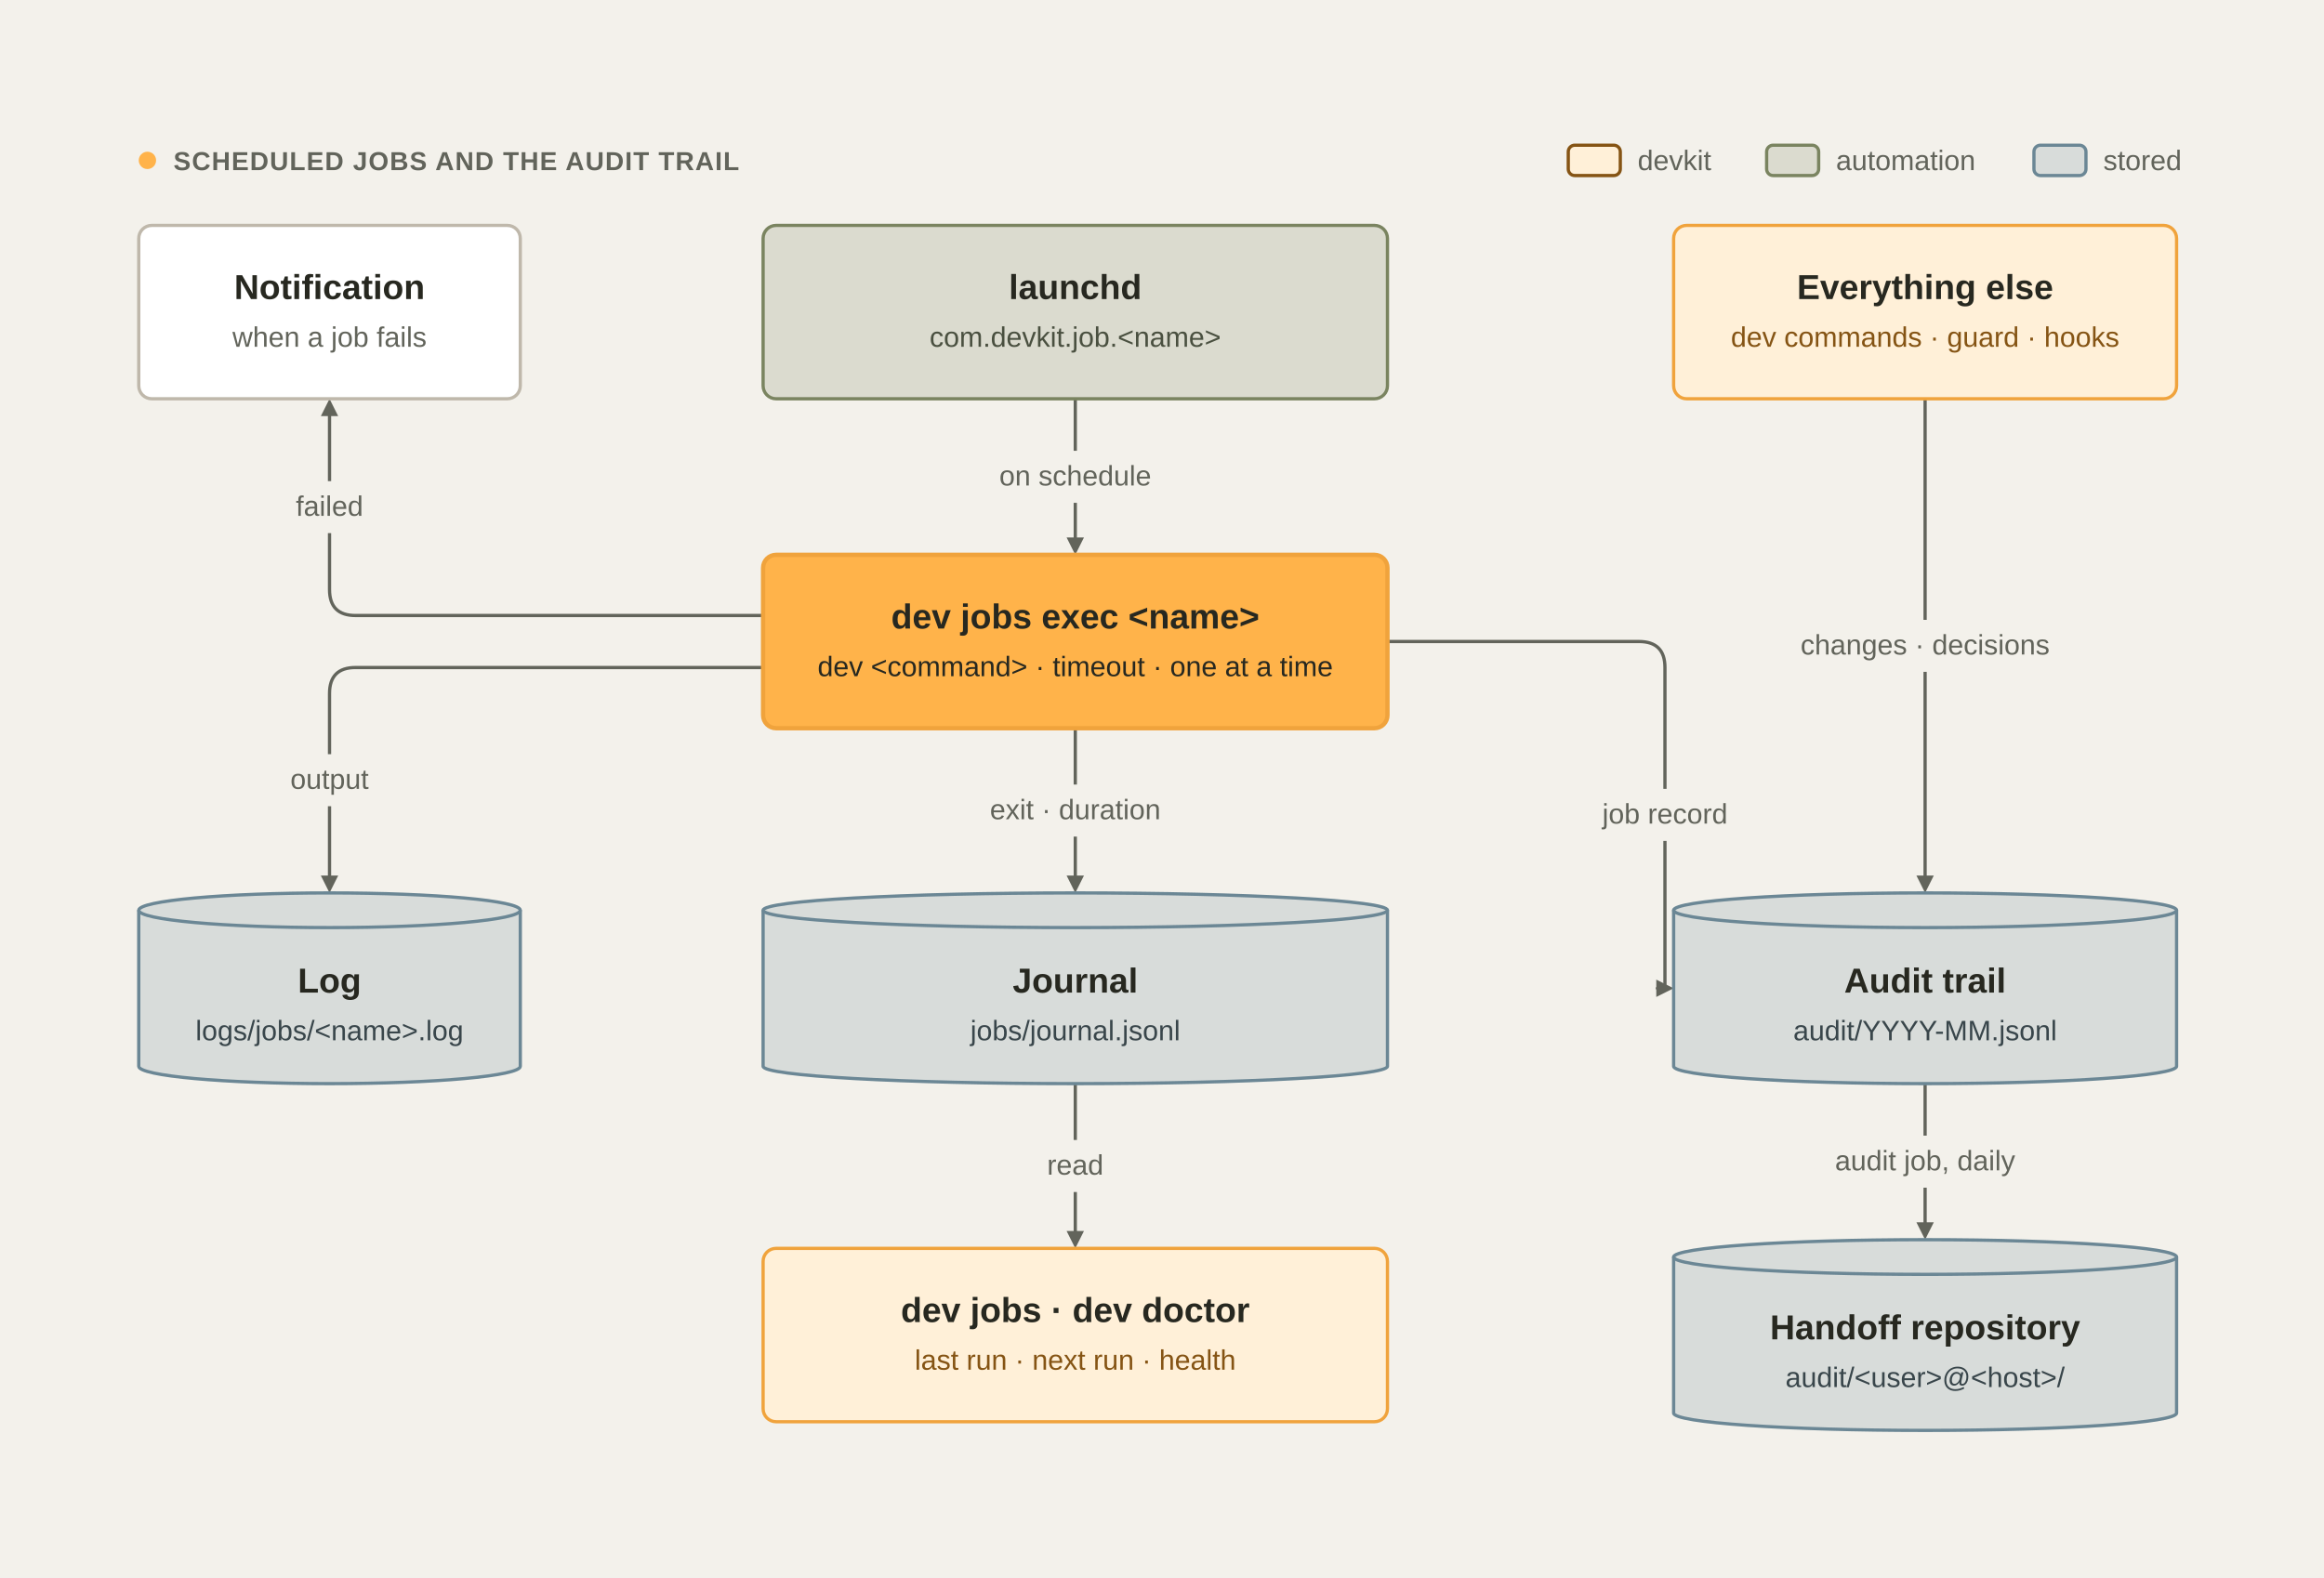
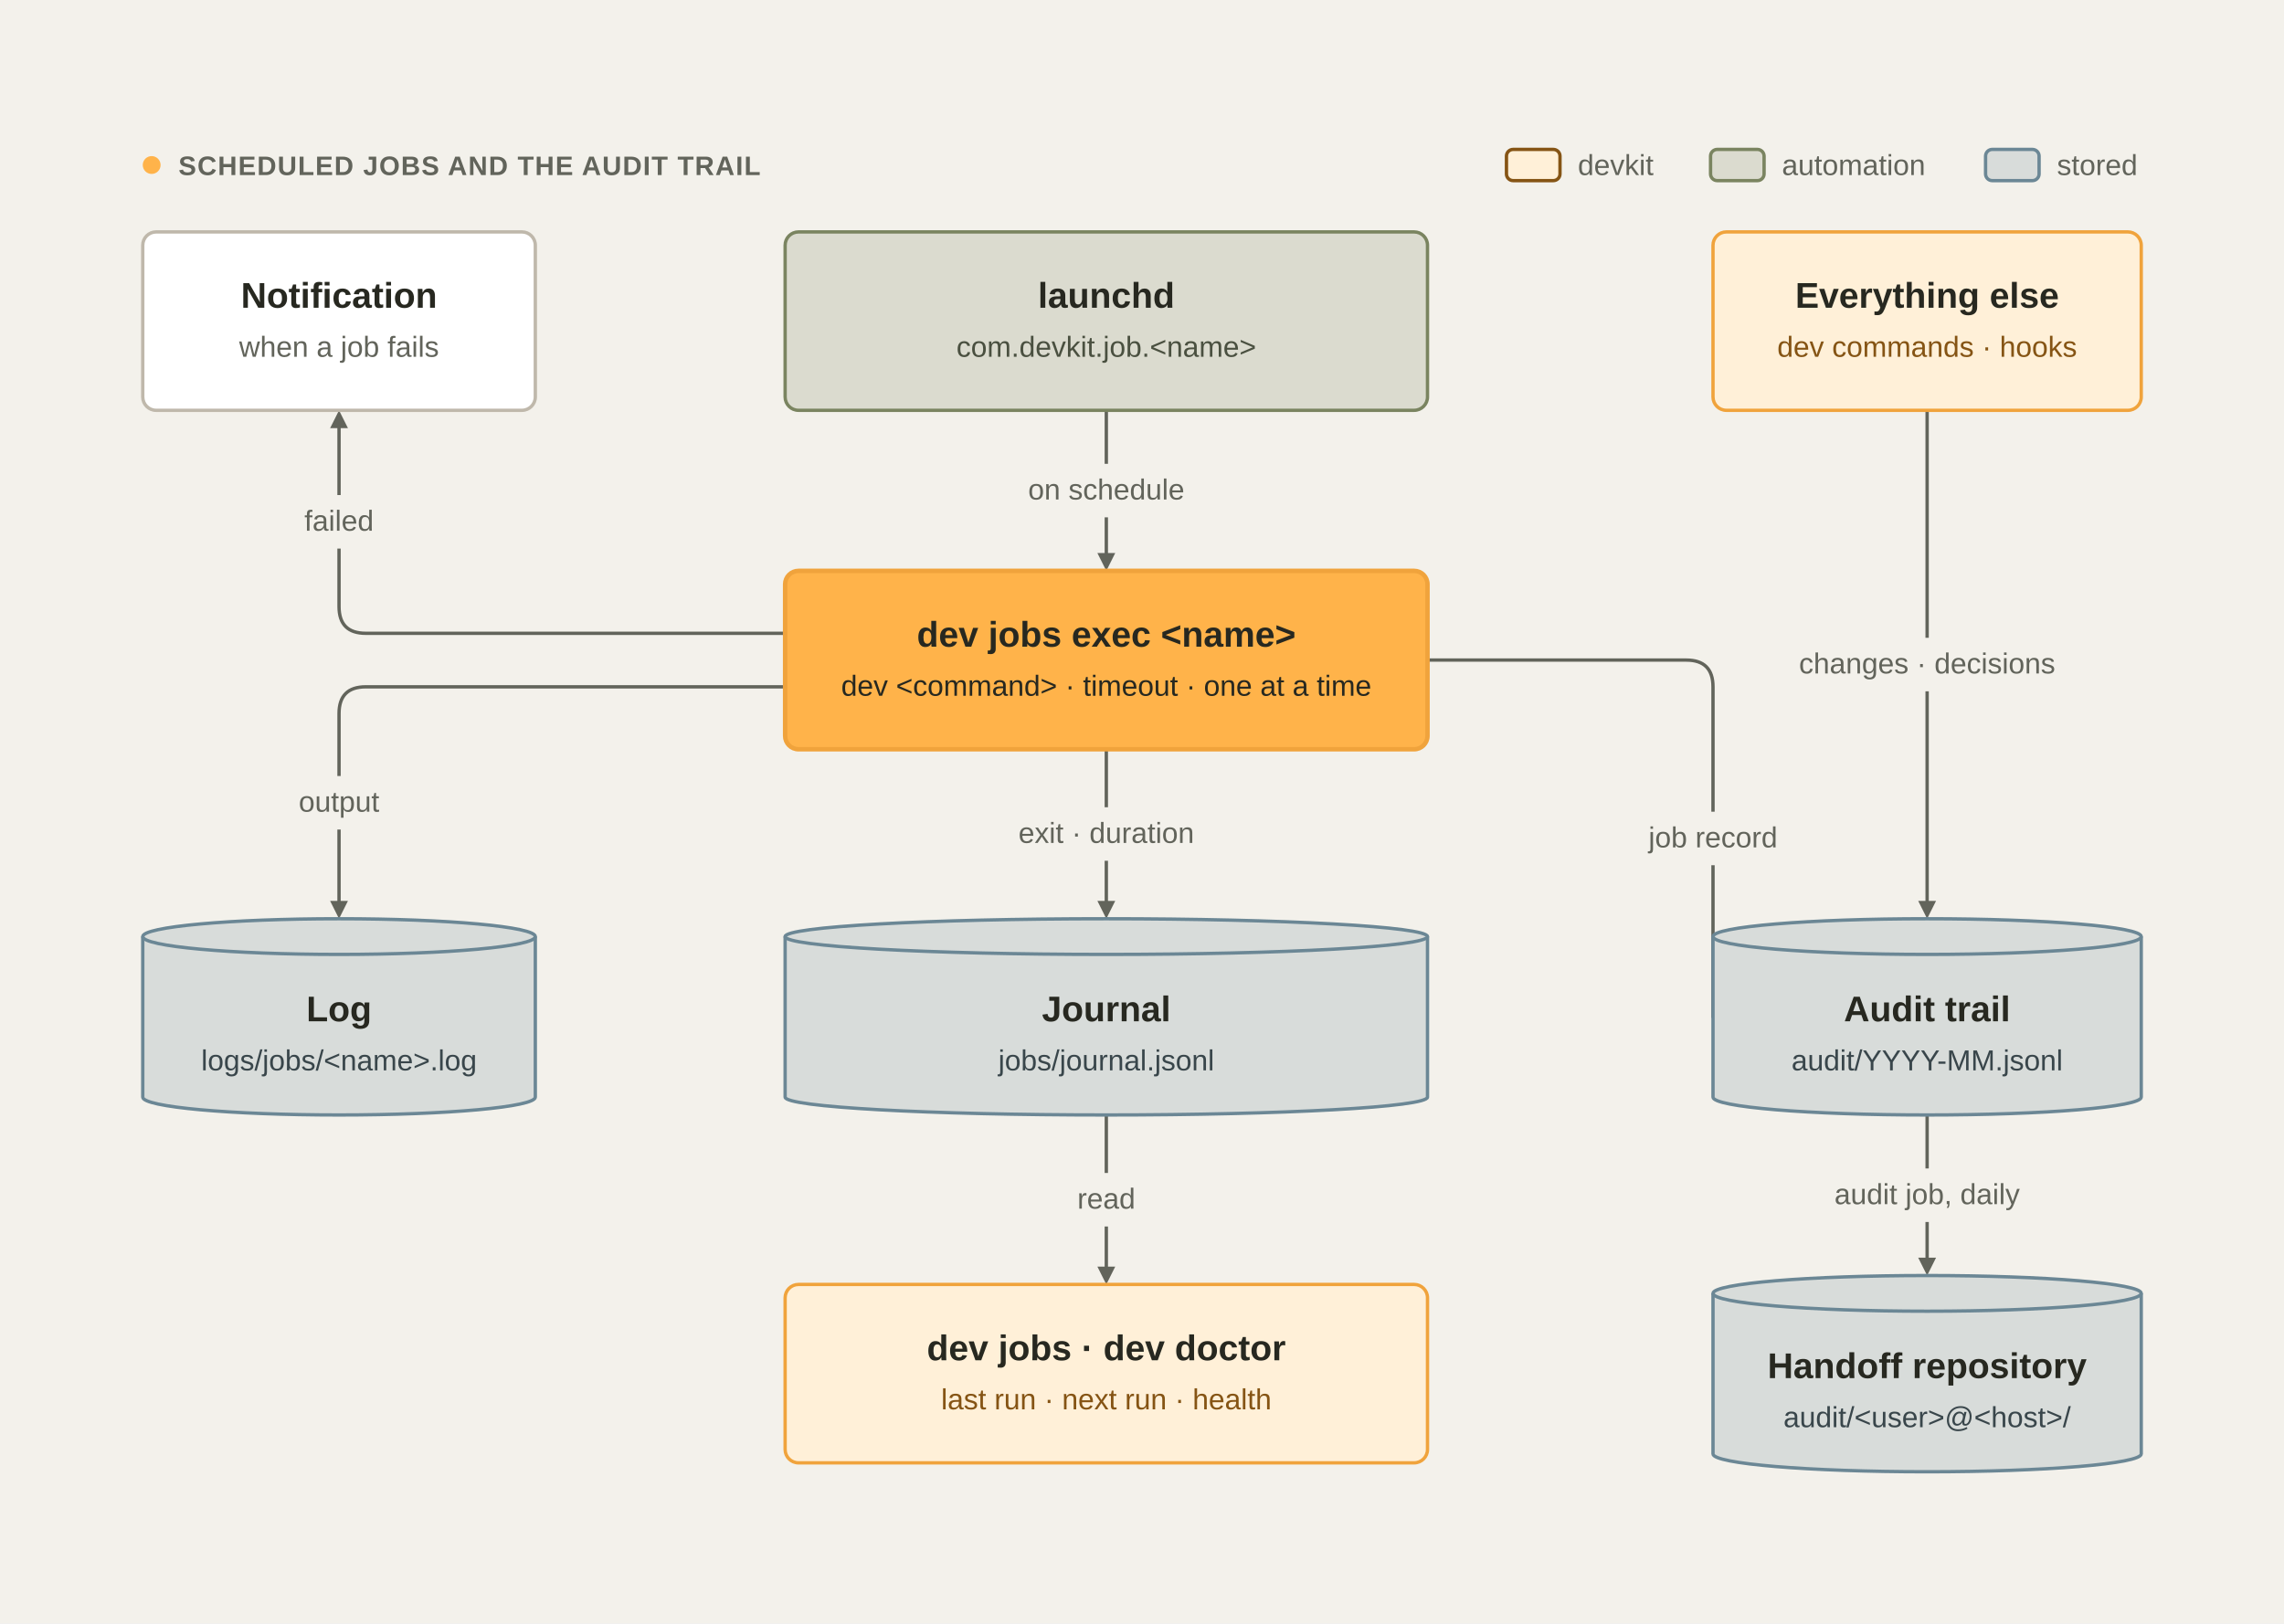
- <svg xmlns="http://www.w3.org/2000/svg" width="1072" height="728" viewBox="0 0 1072 728" role="img" aria-labelledby="dk-title dk-desc">
-   <rect width="1072" height="728" fill="#F3F1EB" />
+ <svg xmlns="http://www.w3.org/2000/svg" width="1024" height="728" viewBox="0 0 1024 728" role="img" aria-labelledby="dk-title dk-desc">
+   <rect width="1024" height="728" fill="#F3F1EB" />
  <g font-family="Manrope, 'Manrope Variable', system-ui, -apple-system, 'Segoe UI', Arial, sans-serif">
    <circle cx="68" cy="74" r="4" fill="#FFB34A" />
    <text x="80" y="78.5" font-size="12" font-weight="600" fill="#62645B" letter-spacing="0.48">SCHEDULED JOBS AND THE AUDIT TRAIL</text>
-     <text x="970.2" y="78.5" font-size="13" font-weight="400" fill="#62645B">stored</text>
-     <g transform="translate(938.2,74)">
+     <text x="922.2" y="78.5" font-size="13" font-weight="400" fill="#62645B">stored</text>
+     <g transform="translate(890.2,74)">
      <rect x="0" y="-7" width="24" height="14" rx="3" fill="#D8DCDA" stroke="#6B8795" stroke-width="1.5" />
    </g>
-     <text x="846.9" y="78.5" font-size="13" font-weight="400" fill="#62645B">automation</text>
-     <g transform="translate(814.9,74)">
+     <text x="798.9" y="78.5" font-size="13" font-weight="400" fill="#62645B">automation</text>
+     <g transform="translate(766.9,74)">
      <rect x="0" y="-7" width="24" height="14" rx="3" fill="#DBDBCF" stroke="#7A8460" stroke-width="1.5" />
    </g>
-     <text x="755.4" y="78.5" font-size="13" font-weight="400" fill="#62645B">devkit</text>
-     <g transform="translate(723.4,74)">
+     <text x="707.4" y="78.5" font-size="13" font-weight="400" fill="#62645B">devkit</text>
+     <g transform="translate(675.4,74)">
      <rect x="0" y="-7" width="24" height="14" rx="3" fill="#FFF0D8" stroke="#855414" stroke-width="1.5" />
    </g>
    <g transform="translate(64.0,104.0)">
      <path d="M432.0,80.0 L432.0,144.5" fill="none" stroke="#62645B" stroke-width="1.5" stroke-linejoin="round" stroke-linecap="round" />
      <polygon points="432.0,152.0 428.0,144.0 436.0,144.0" fill="#62645B" />
      <rect x="387.3" y="104.0" width="89.3" height="24.0" rx="11.0" fill="#F3F1EB" />
      <text x="432.0" y="120.0" font-size="13" font-weight="400" fill="#62645B" text-anchor="middle">on schedule</text>
      <path d="M288.0,180.0 L100.0,180.0 Q88.0,180.0 88.0,168.0 L88.0,87.5" fill="none" stroke="#62645B" stroke-width="1.5" stroke-linejoin="round" stroke-linecap="round" />
      <polygon points="88.0,80.0 92.0,88.0 84.0,88.0" fill="#62645B" />
      <rect x="63.7" y="118.0" width="48.6" height="24.0" rx="11.0" fill="#F3F1EB" />
      <text x="88.0" y="134.0" font-size="13" font-weight="400" fill="#62645B" text-anchor="middle">failed</text>
      <path d="M288.0,204.0 L100.0,204.0 Q88.0,204.0 88.0,216.0 L88.0,300.5" fill="none" stroke="#62645B" stroke-width="1.5" stroke-linejoin="round" stroke-linecap="round" />
      <polygon points="88.0,308.0 84.0,300.0 92.0,300.0" fill="#62645B" />
      <rect x="61.1" y="244.0" width="53.9" height="24.0" rx="11.0" fill="#F3F1EB" />
      <text x="88.0" y="260.0" font-size="13" font-weight="400" fill="#62645B" text-anchor="middle">output</text>
      <path d="M432.0,232.0 L432.0,300.5" fill="none" stroke="#62645B" stroke-width="1.5" stroke-linejoin="round" stroke-linecap="round" />
      <polygon points="432.0,308.0 428.0,300.0 436.0,300.0" fill="#62645B" />
      <rect x="383.1" y="258.0" width="97.7" height="24.0" rx="11.0" fill="#F3F1EB" />
      <text x="432.0" y="274.0" font-size="13" font-weight="400" fill="#62645B" text-anchor="middle">exit · duration</text>
-       <path d="M576.0,192.0 L692.0,192.0 Q704.0,192.0 704.0,204.0 L704.0,350.2 Q704.0,352.0 702.2,352.0 L700.5,352.0" fill="none" stroke="#62645B" stroke-width="1.5" stroke-linejoin="round" stroke-linecap="round" />
-       <polygon points="708.0,352.0 700.0,356.0 700.0,348.0" fill="#62645B" />
+       <path d="M576.0,192.0 L692.0,192.0 Q704.0,192.0 704.0,204.0 L704.0,352.0 L704.0,352.0" fill="none" stroke="#62645B" stroke-width="1.5" stroke-linejoin="round" stroke-linecap="round" />
+       <polygon points="704.0,352.0 704.0,352.0 704.0,352.0" fill="#62645B" />
      <rect x="665.7" y="260.0" width="76.5" height="24.0" rx="11.0" fill="#F3F1EB" />
      <text x="704.0" y="276.0" font-size="13" font-weight="400" fill="#62645B" text-anchor="middle">job record</text>
-       <path d="M824.0,80.0 L824.0,300.5" fill="none" stroke="#62645B" stroke-width="1.5" stroke-linejoin="round" stroke-linecap="round" />
-       <polygon points="824.0,308.0 820.0,300.0 828.0,300.0" fill="#62645B" />
-       <rect x="756.3" y="182.0" width="135.4" height="24.0" rx="11.0" fill="#F3F1EB" />
-       <text x="824.0" y="198.0" font-size="13" font-weight="400" fill="#62645B" text-anchor="middle">changes · decisions</text>
+       <path d="M800.0,80.0 L800.0,300.5" fill="none" stroke="#62645B" stroke-width="1.5" stroke-linejoin="round" stroke-linecap="round" />
+       <polygon points="800.0,308.0 796.0,300.0 804.0,300.0" fill="#62645B" />
+       <rect x="732.3" y="182.0" width="135.4" height="24.0" rx="11.0" fill="#F3F1EB" />
+       <text x="800.0" y="198.0" font-size="13" font-weight="400" fill="#62645B" text-anchor="middle">changes · decisions</text>
      <path d="M432.0,396.0 L432.0,464.5" fill="none" stroke="#62645B" stroke-width="1.5" stroke-linejoin="round" stroke-linecap="round" />
      <polygon points="432.0,472.0 428.0,464.0 436.0,464.0" fill="#62645B" />
      <rect x="410.4" y="422.0" width="43.2" height="24.0" rx="11.0" fill="#F3F1EB" />
      <text x="432.0" y="438.0" font-size="13" font-weight="400" fill="#62645B" text-anchor="middle">read</text>
-       <path d="M824.0,396.0 L824.0,460.5" fill="none" stroke="#62645B" stroke-width="1.5" stroke-linejoin="round" stroke-linecap="round" />
-       <polygon points="824.0,468.0 820.0,460.0 828.0,460.0" fill="#62645B" />
-       <rect x="772.5" y="420.0" width="103.1" height="24.0" rx="11.0" fill="#F3F1EB" />
-       <text x="824.0" y="436.0" font-size="13" font-weight="400" fill="#62645B" text-anchor="middle">audit job, daily</text>
+       <path d="M800.0,396.0 L800.0,460.5" fill="none" stroke="#62645B" stroke-width="1.5" stroke-linejoin="round" stroke-linecap="round" />
+       <polygon points="800.0,468.0 796.0,460.0 804.0,460.0" fill="#62645B" />
+       <rect x="748.5" y="420.0" width="103.1" height="24.0" rx="11.0" fill="#F3F1EB" />
+       <text x="800.0" y="436.0" font-size="13" font-weight="400" fill="#62645B" text-anchor="middle">audit job, daily</text>
      <rect x="288.0" y="0.0" width="288.0" height="80.0" rx="6.0" fill="#DBDBCF" stroke="#7A8460" stroke-width="1.5" />
      <text x="432.0" y="34.0" font-size="16" font-weight="600" fill="#272820" text-anchor="middle">launchd</text>
      <text x="432.0" y="56.0" font-size="13" font-weight="400" fill="#4A5040" text-anchor="middle">com.devkit.job.&lt;name&gt;</text>
      <rect x="0.0" y="0.0" width="176.0" height="80.0" rx="6.0" fill="#FFFFFF" stroke="#BFB8AB" stroke-width="1.5" />
      <text x="88.0" y="34.0" font-size="16" font-weight="600" fill="#272820" text-anchor="middle">Notification</text>
      <text x="88.0" y="56.0" font-size="13" font-weight="400" fill="#62645B" text-anchor="middle">when a job fails</text>
      <rect x="288.0" y="152.0" width="288.0" height="80.0" rx="6.0" fill="#FFB34A" stroke="#F0A33C" stroke-width="2" />
      <text x="432.0" y="186.0" font-size="16" font-weight="600" fill="#272820" text-anchor="middle">dev jobs exec &lt;name&gt;</text>
      <text x="432.0" y="208.0" font-size="13" font-weight="400" fill="#272820" text-anchor="middle">dev &lt;command&gt; · timeout · one at a time</text>
-       <rect x="708.0" y="0.0" width="232.0" height="80.0" rx="6.0" fill="#FFF0D8" stroke="#F0A33C" stroke-width="1.5" />
-       <text x="824.0" y="34.0" font-size="16" font-weight="600" fill="#272820" text-anchor="middle">Everything else</text>
-       <text x="824.0" y="56.0" font-size="13" font-weight="400" fill="#855414" text-anchor="middle">dev commands · guard · hooks</text>
+       <rect x="704.0" y="0.0" width="192.0" height="80.0" rx="6.0" fill="#FFF0D8" stroke="#F0A33C" stroke-width="1.5" />
+       <text x="800.0" y="34.0" font-size="16" font-weight="600" fill="#272820" text-anchor="middle">Everything else</text>
+       <text x="800.0" y="56.0" font-size="13" font-weight="400" fill="#855414" text-anchor="middle">dev commands · hooks</text>
      <path d="M0.0,316.0 A88.0,8 0 0 1 176.0,316.0 L176.0,388.0 A88.0,8 0 0 1 0.0,388.0 Z" fill="#D8DCDA" stroke="#6B8795" stroke-width="1.5" />
      <path d="M0.0,316.0 A88.0,8 0 0 0 176.0,316.0" fill="none" stroke="#6B8795" stroke-width="1.5" />
      <text x="88.0" y="354.0" font-size="16" font-weight="600" fill="#272820" text-anchor="middle">Log</text>
      <text x="88.0" y="376.0" font-size="13" font-weight="400" fill="#39464B" text-anchor="middle">logs/jobs/&lt;name&gt;.log</text>
      <path d="M288.0,316.0 A144.0,8 0 0 1 576.0,316.0 L576.0,388.0 A144.0,8 0 0 1 288.0,388.0 Z" fill="#D8DCDA" stroke="#6B8795" stroke-width="1.5" />
      <path d="M288.0,316.0 A144.0,8 0 0 0 576.0,316.0" fill="none" stroke="#6B8795" stroke-width="1.5" />
      <text x="432.0" y="354.0" font-size="16" font-weight="600" fill="#272820" text-anchor="middle">Journal</text>
      <text x="432.0" y="376.0" font-size="13" font-weight="400" fill="#39464B" text-anchor="middle">jobs/journal.jsonl</text>
-       <path d="M708.0,316.0 A116.0,8 0 0 1 940.0,316.0 L940.0,388.0 A116.0,8 0 0 1 708.0,388.0 Z" fill="#D8DCDA" stroke="#6B8795" stroke-width="1.5" />
-       <path d="M708.0,316.0 A116.0,8 0 0 0 940.0,316.0" fill="none" stroke="#6B8795" stroke-width="1.5" />
-       <text x="824.0" y="354.0" font-size="16" font-weight="600" fill="#272820" text-anchor="middle">Audit trail</text>
-       <text x="824.0" y="376.0" font-size="13" font-weight="400" fill="#39464B" text-anchor="middle">audit/YYYY-MM.jsonl</text>
+       <path d="M704.0,316.0 A96.0,8 0 0 1 896.0,316.0 L896.0,388.0 A96.0,8 0 0 1 704.0,388.0 Z" fill="#D8DCDA" stroke="#6B8795" stroke-width="1.5" />
+       <path d="M704.0,316.0 A96.0,8 0 0 0 896.0,316.0" fill="none" stroke="#6B8795" stroke-width="1.5" />
+       <text x="800.0" y="354.0" font-size="16" font-weight="600" fill="#272820" text-anchor="middle">Audit trail</text>
+       <text x="800.0" y="376.0" font-size="13" font-weight="400" fill="#39464B" text-anchor="middle">audit/YYYY-MM.jsonl</text>
      <rect x="288.0" y="472.0" width="288.0" height="80.0" rx="6.0" fill="#FFF0D8" stroke="#F0A33C" stroke-width="1.5" />
      <text x="432.0" y="506.0" font-size="16" font-weight="600" fill="#272820" text-anchor="middle">dev jobs · dev doctor</text>
      <text x="432.0" y="528.0" font-size="13" font-weight="400" fill="#855414" text-anchor="middle">last run · next run · health</text>
-       <path d="M708.0,476.0 A116.0,8 0 0 1 940.0,476.0 L940.0,548.0 A116.0,8 0 0 1 708.0,548.0 Z" fill="#D8DCDA" stroke="#6B8795" stroke-width="1.5" />
-       <path d="M708.0,476.0 A116.0,8 0 0 0 940.0,476.0" fill="none" stroke="#6B8795" stroke-width="1.5" />
-       <text x="824.0" y="514.0" font-size="16" font-weight="600" fill="#272820" text-anchor="middle">Handoff repository</text>
-       <text x="824.0" y="536.0" font-size="13" font-weight="400" fill="#39464B" text-anchor="middle">audit/&lt;user&gt;@&lt;host&gt;/</text>
+       <path d="M704.0,476.0 A96.0,8 0 0 1 896.0,476.0 L896.0,548.0 A96.0,8 0 0 1 704.0,548.0 Z" fill="#D8DCDA" stroke="#6B8795" stroke-width="1.5" />
+       <path d="M704.0,476.0 A96.0,8 0 0 0 896.0,476.0" fill="none" stroke="#6B8795" stroke-width="1.5" />
+       <text x="800.0" y="514.0" font-size="16" font-weight="600" fill="#272820" text-anchor="middle">Handoff repository</text>
+       <text x="800.0" y="536.0" font-size="13" font-weight="400" fill="#39464B" text-anchor="middle">audit/&lt;user&gt;@&lt;host&gt;/</text>
    </g>
  </g>
</svg>
